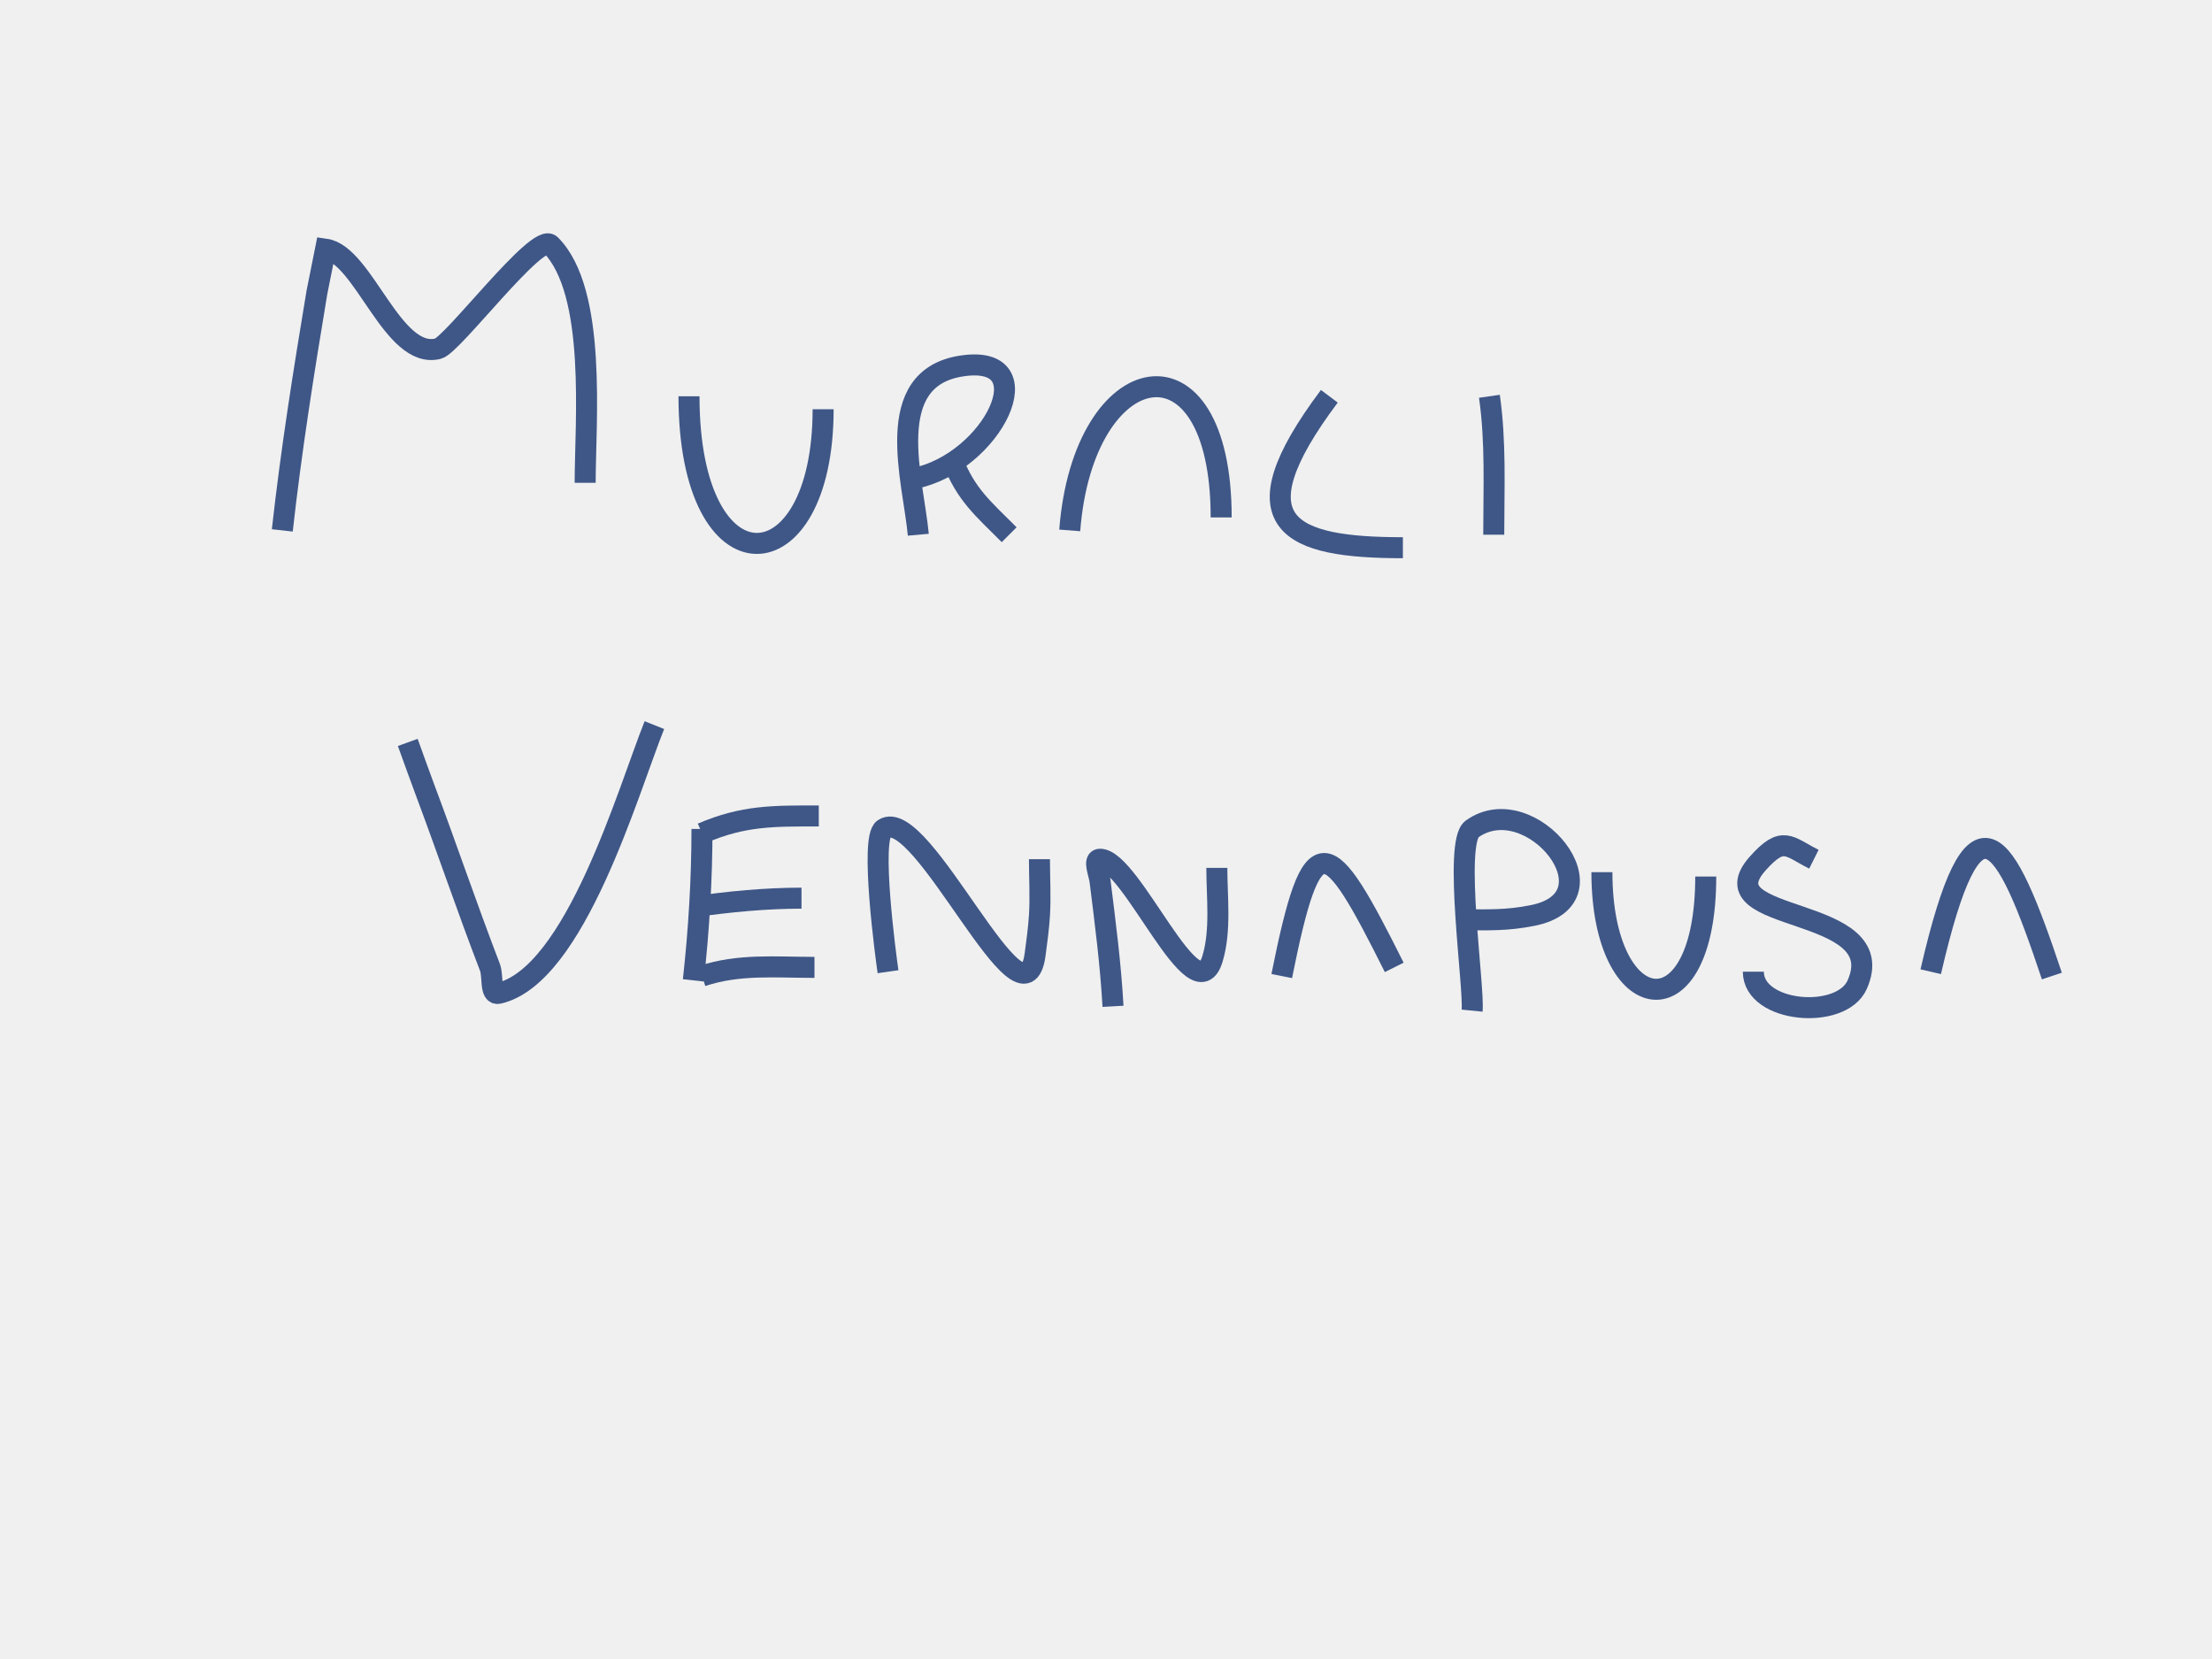
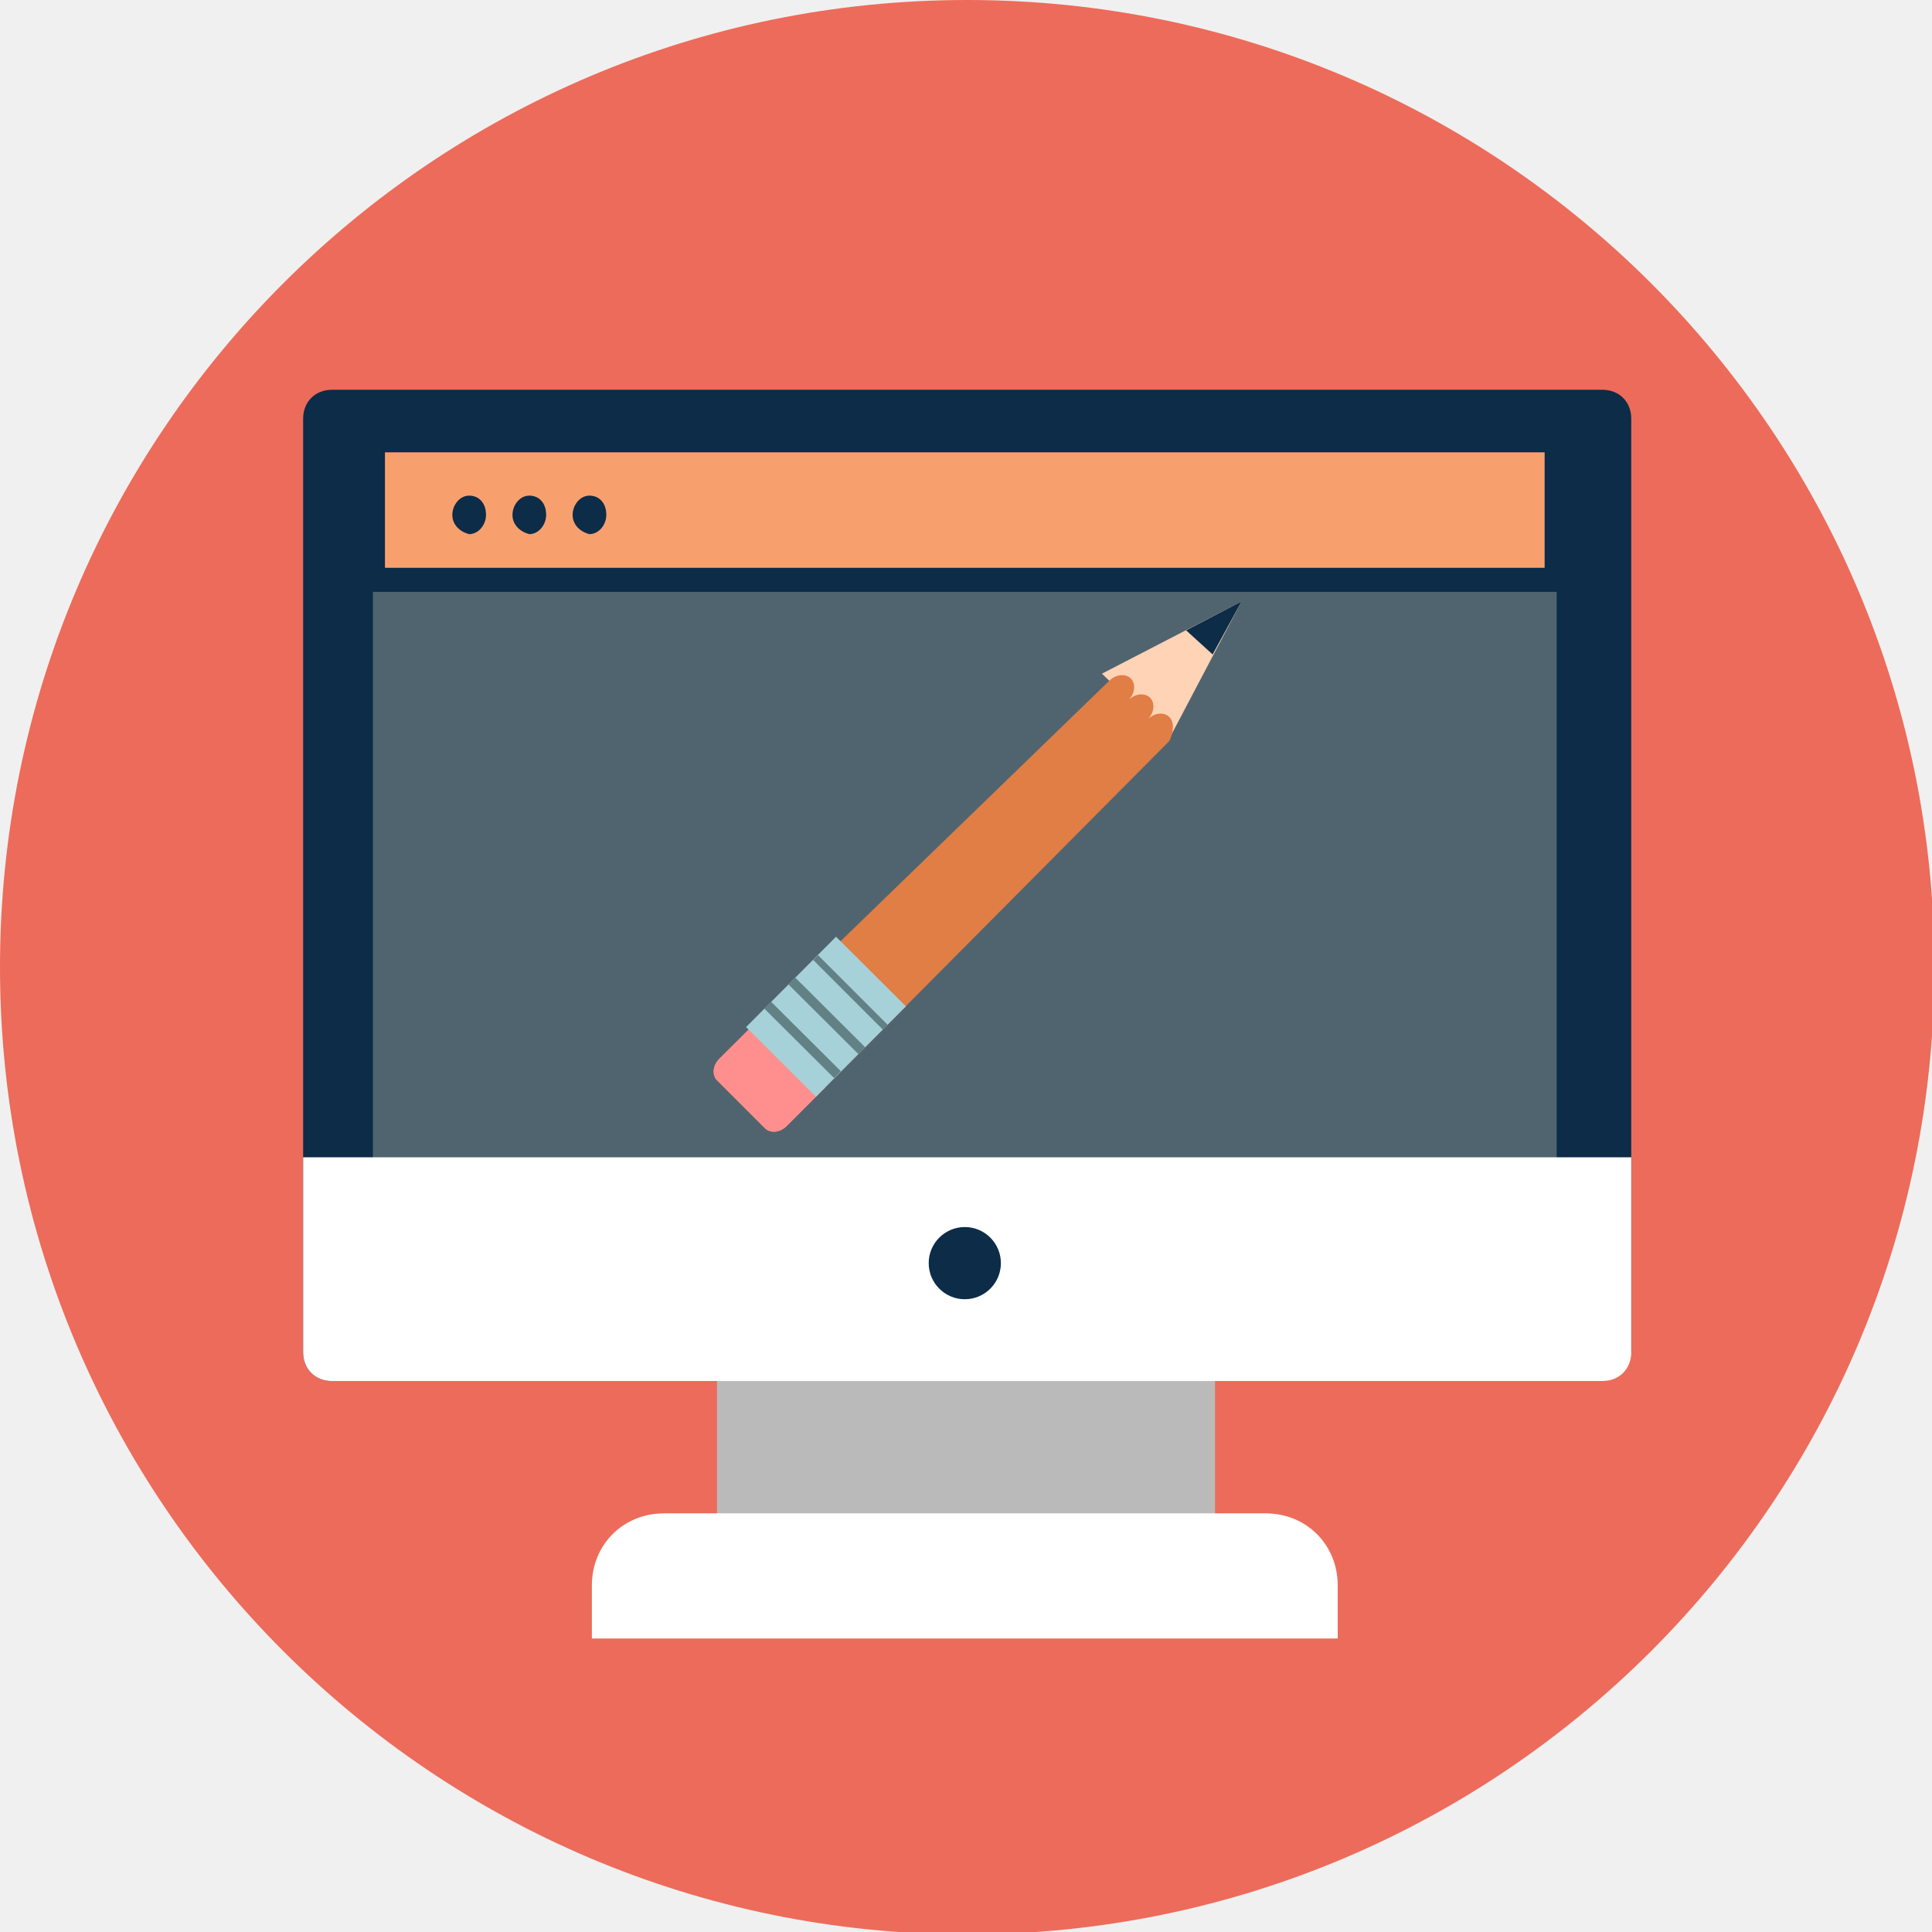
- <svg xmlns="http://www.w3.org/2000/svg" id="erxB6Mhm7Os1" viewBox="0 0 400 300" shape-rendering="geometricPrecision" text-rendering="geometricPrecision" project-id="a3b27fba3a5d4357b602655b7cf5f10f" export-id="7fcc456b3ab64b939e705e1b3583cb1f" cached="false">
-   <path d="M51.048,95.914c1.605-14.449,3.872-28.707,6.259-43.031c0,0,1.565-7.824,1.565-7.824c6.897.985,12.118,20.051,20.342,17.995c2.646-.661,17.992-21.128,20.342-18.777c8.448,8.448,6.259,32.194,6.259,43.031" fill="none" stroke="#3f5787" stroke-width="3.8" />
-   <path d="M124.593,71.66c0,35.707,24.254,34.461,24.254,2.347" transform="translate(0 0.000001)" fill="none" stroke="#3f5787" stroke-width="3.8" />
-   <path d="M166.059,96.696c-.895-9.84-6.777-28.267,7.824-30.513c15.288-2.352,5.625,17.496-8.606,20.342" transform="translate(.000001 0.000001)" fill="none" stroke="#3f5787" stroke-width="3.8" />
-   <path d="M182.489,96.696c-4.878-4.878-7.739-7.22-10.171-13.301" fill="none" stroke="#3f5787" stroke-width="3.8" />
-   <path d="M193.443,95.914c2.439-31.706,27.384-36.608,27.384-2.347" fill="none" stroke="#3f5787" stroke-width="3.8" />
-   <path d="M240.386,71.66c-17.441,23.255-7.143,27.384,13.301,27.384" fill="none" stroke="#3f5787" stroke-width="3.8" />
-   <path d="M270.116,96.696c0-8.372.403-16.741-.782-25.036" fill="none" stroke="#3f5787" stroke-width="3.8" />
-   <path d="M73.737,134.251c1.043,2.869,2.058,5.748,3.13,8.606c4.002,10.673,7.649,21.452,11.736,32.078.592,1.539-.042,5.065,1.565,4.694c13.861-3.199,23.375-36.531,28.166-48.508" fill="none" stroke="#3f5787" stroke-width="3.8" />
-   <path d="M125.375,177.282c1.002-9.016,1.565-18.321,1.565-27.384" fill="none" stroke="#3f5787" stroke-width="3.8" />
-   <path d="M148.064,147.551c-8.188,0-13.579-.104-21.124,3.13" fill="none" stroke="#3f5787" stroke-width="3.8" />
-   <path d="M144.935,162.417c-6.499,0-13.116.644-19.56,1.565" fill="none" stroke="#3f5787" stroke-width="3.8" />
-   <path d="M147.282,174.935c-7.023,0-13.653-.665-20.342,1.565" transform="translate(0 0.000001)" fill="none" stroke="#3f5787" stroke-width="3.8" />
-   <path d="M160.582,175.717c-.387-2.709-3.288-24.149-.782-25.819c6.871-4.581,25.315,38.2,27.384,22.689.312-2.341.635-4.684.782-7.041.211-3.384,0-6.781,0-10.171" transform="translate(0 0.000001)" fill="none" stroke="#3f5787" stroke-width="3.8" />
-   <path d="M201.266,181.976c-.422-7.592-1.404-15.144-2.347-22.689-.162-1.294-1.304-3.912,0-3.912c5.671,0,17.195,28.485,20.342,17.995c1.551-5.17.782-11.137.782-16.43" transform="translate(.000001 0)" fill="none" stroke="#3f5787" stroke-width="3.8" />
-   <path d="M231.779,176.5c5.586-27.928,8.217-25.815,20.342-1.565" fill="none" stroke="#3f5787" stroke-width="3.8" />
-   <path d="M266.204,182.759c.42-4.204-3.416-30.42,0-32.86c10.606-7.575,26.823,12.474,10.953,15.648-4.69.938-8.003.782-12.518.782" transform="translate(.000001 0)" fill="none" stroke="#3f5787" stroke-width="3.8" />
-   <path d="M289.676,157.722c0,26.763,18.777,29.389,18.777.782" fill="none" stroke="#3f5787" stroke-width="3.8" />
-   <path d="M328.013,155.375c-4.592-2.296-5.558-4.407-10.171.782-9.872,11.106,24.523,7.219,17.995,21.907-2.892,6.507-18.777,5.099-18.777-2.347" transform="translate(.000001 0)" fill="none" stroke="#3f5787" stroke-width="3.8" />
-   <path d="M349.137,175.717c7.886-34.173,13.263-25.148,21.907.782" transform="translate(0 0.000001)" fill="none" stroke="#3f5787" stroke-width="3.8" />
+ <svg xmlns="http://www.w3.org/2000/svg" version="1.1" id="Layer_2" x="0" y="0" viewBox="0 0 80.3 80.3" style="enable-background:new 0 0 80.3 80.3" xml:space="preserve">
+   <style>.st4{fill:#fff}.st6{fill:#0c2c48}.st17{fill:#628185}</style>
+   <circle cx="40.2" cy="40.2" r="40.2" style="fill:#ed6b5a" />
+   <path class="st6" d="M67.7 56.2c0 .7-.5 1.2-1.2 1.2H13.8c-.7 0-1.2-.5-1.2-1.2V17.4c0-.7.5-1.2 1.2-1.2h52.8c.7 0 1.2.5 1.2 1.2v38.8z" />
+   <path style="fill:#bababa" d="M29.8 56.3h20.7v7H29.8z" />
+   <path class="st4" d="M55.6 68.1v-2.2c0-1.7-1.3-3-3-3h-25c-1.7 0-3 1.3-3 3v2.2h31z" />
+   <path style="fill:#50646f" d="M15.5 18.6h49.2v30.5H15.5z" />
+   <path style="fill:#f8a06d" d="M15.5 18.6h49.2v5.8H15.5z" />
+   <g>
+     <path class="st4" d="M12.6 48.1v8.1c0 .7.5 1.2 1.2 1.2h52.8c.7 0 1.2-.5 1.2-1.2v-8.1H12.6z" />
+   </g>
+   <g>
+     <circle class="st6" cx="40.1" cy="52.5" r="1.5" />
+   </g>
+   <g>
+     <path style="fill:#ffd3b5" d="m48.6 30.7 3-5.7-5.8 3z" />
+     <path class="st6" d="m50.4 27.2 1.2-2.2-2.3 1.2z" />
+     <path d="M48.6 29.8c-.2-.2-.6-.2-.9.1.3-.3.3-.7.1-.9-.2-.2-.6-.2-.9.1.3-.3.3-.7.1-.9-.2-.2-.6-.2-.9.1L29.9 44c-.3.3-.3.7-.1.9l2 2c.2.2.6.2.9-.1l15.9-16c.2-.4.2-.8 0-1z" style="fill:#e07e45" />
+     <path d="M31.5 42.4 29.9 44c-.3.3-.3.7-.1.9l2 2c.2.2.6.2.9-.1l1.6-1.6-2.8-2.8z" style="fill:#ff8f8f" />
+     <path transform="rotate(-45.114 34.35 42.277)" style="fill:#a6d1d9" d="M31.7 40.2H37v4.1h-5.3z" />
+     <path transform="rotate(-45.114 33.341 43.288)" class="st17" d="M33.2 41.2h.4v4.1h-.4z" />
+     <path transform="rotate(-45.114 34.35 42.277)" class="st17" d="M34.2 40.2h.4v4.1h-.4z" />
+     <path class="st17" d="m34 39.7 2.9 2.9-.2.2-2.9-2.9z" />
+   </g>
+   <g>
+     <path class="st6" d="M65.3 24.6H15v-6.8h50.2v6.8zm-49.3-1h48.2v-4.8H16v4.8z" />
+   </g>
+   <g>
+     <path class="st6" d="M18.8 21.4c0-.4.3-.8.7-.8.4 0 .7.3.7.8 0 .4-.3.8-.7.8-.4-.1-.7-.4-.7-.8zM21.3 21.4c0-.4.3-.8.7-.8.4 0 .7.3.7.8 0 .4-.3.8-.7.8-.4-.1-.7-.4-.7-.8zM23.8 21.4c0-.4.3-.8.7-.8.4 0 .7.3.7.8 0 .4-.3.8-.7.8-.4-.1-.7-.4-.7-.8z" />
+   </g>
</svg>
